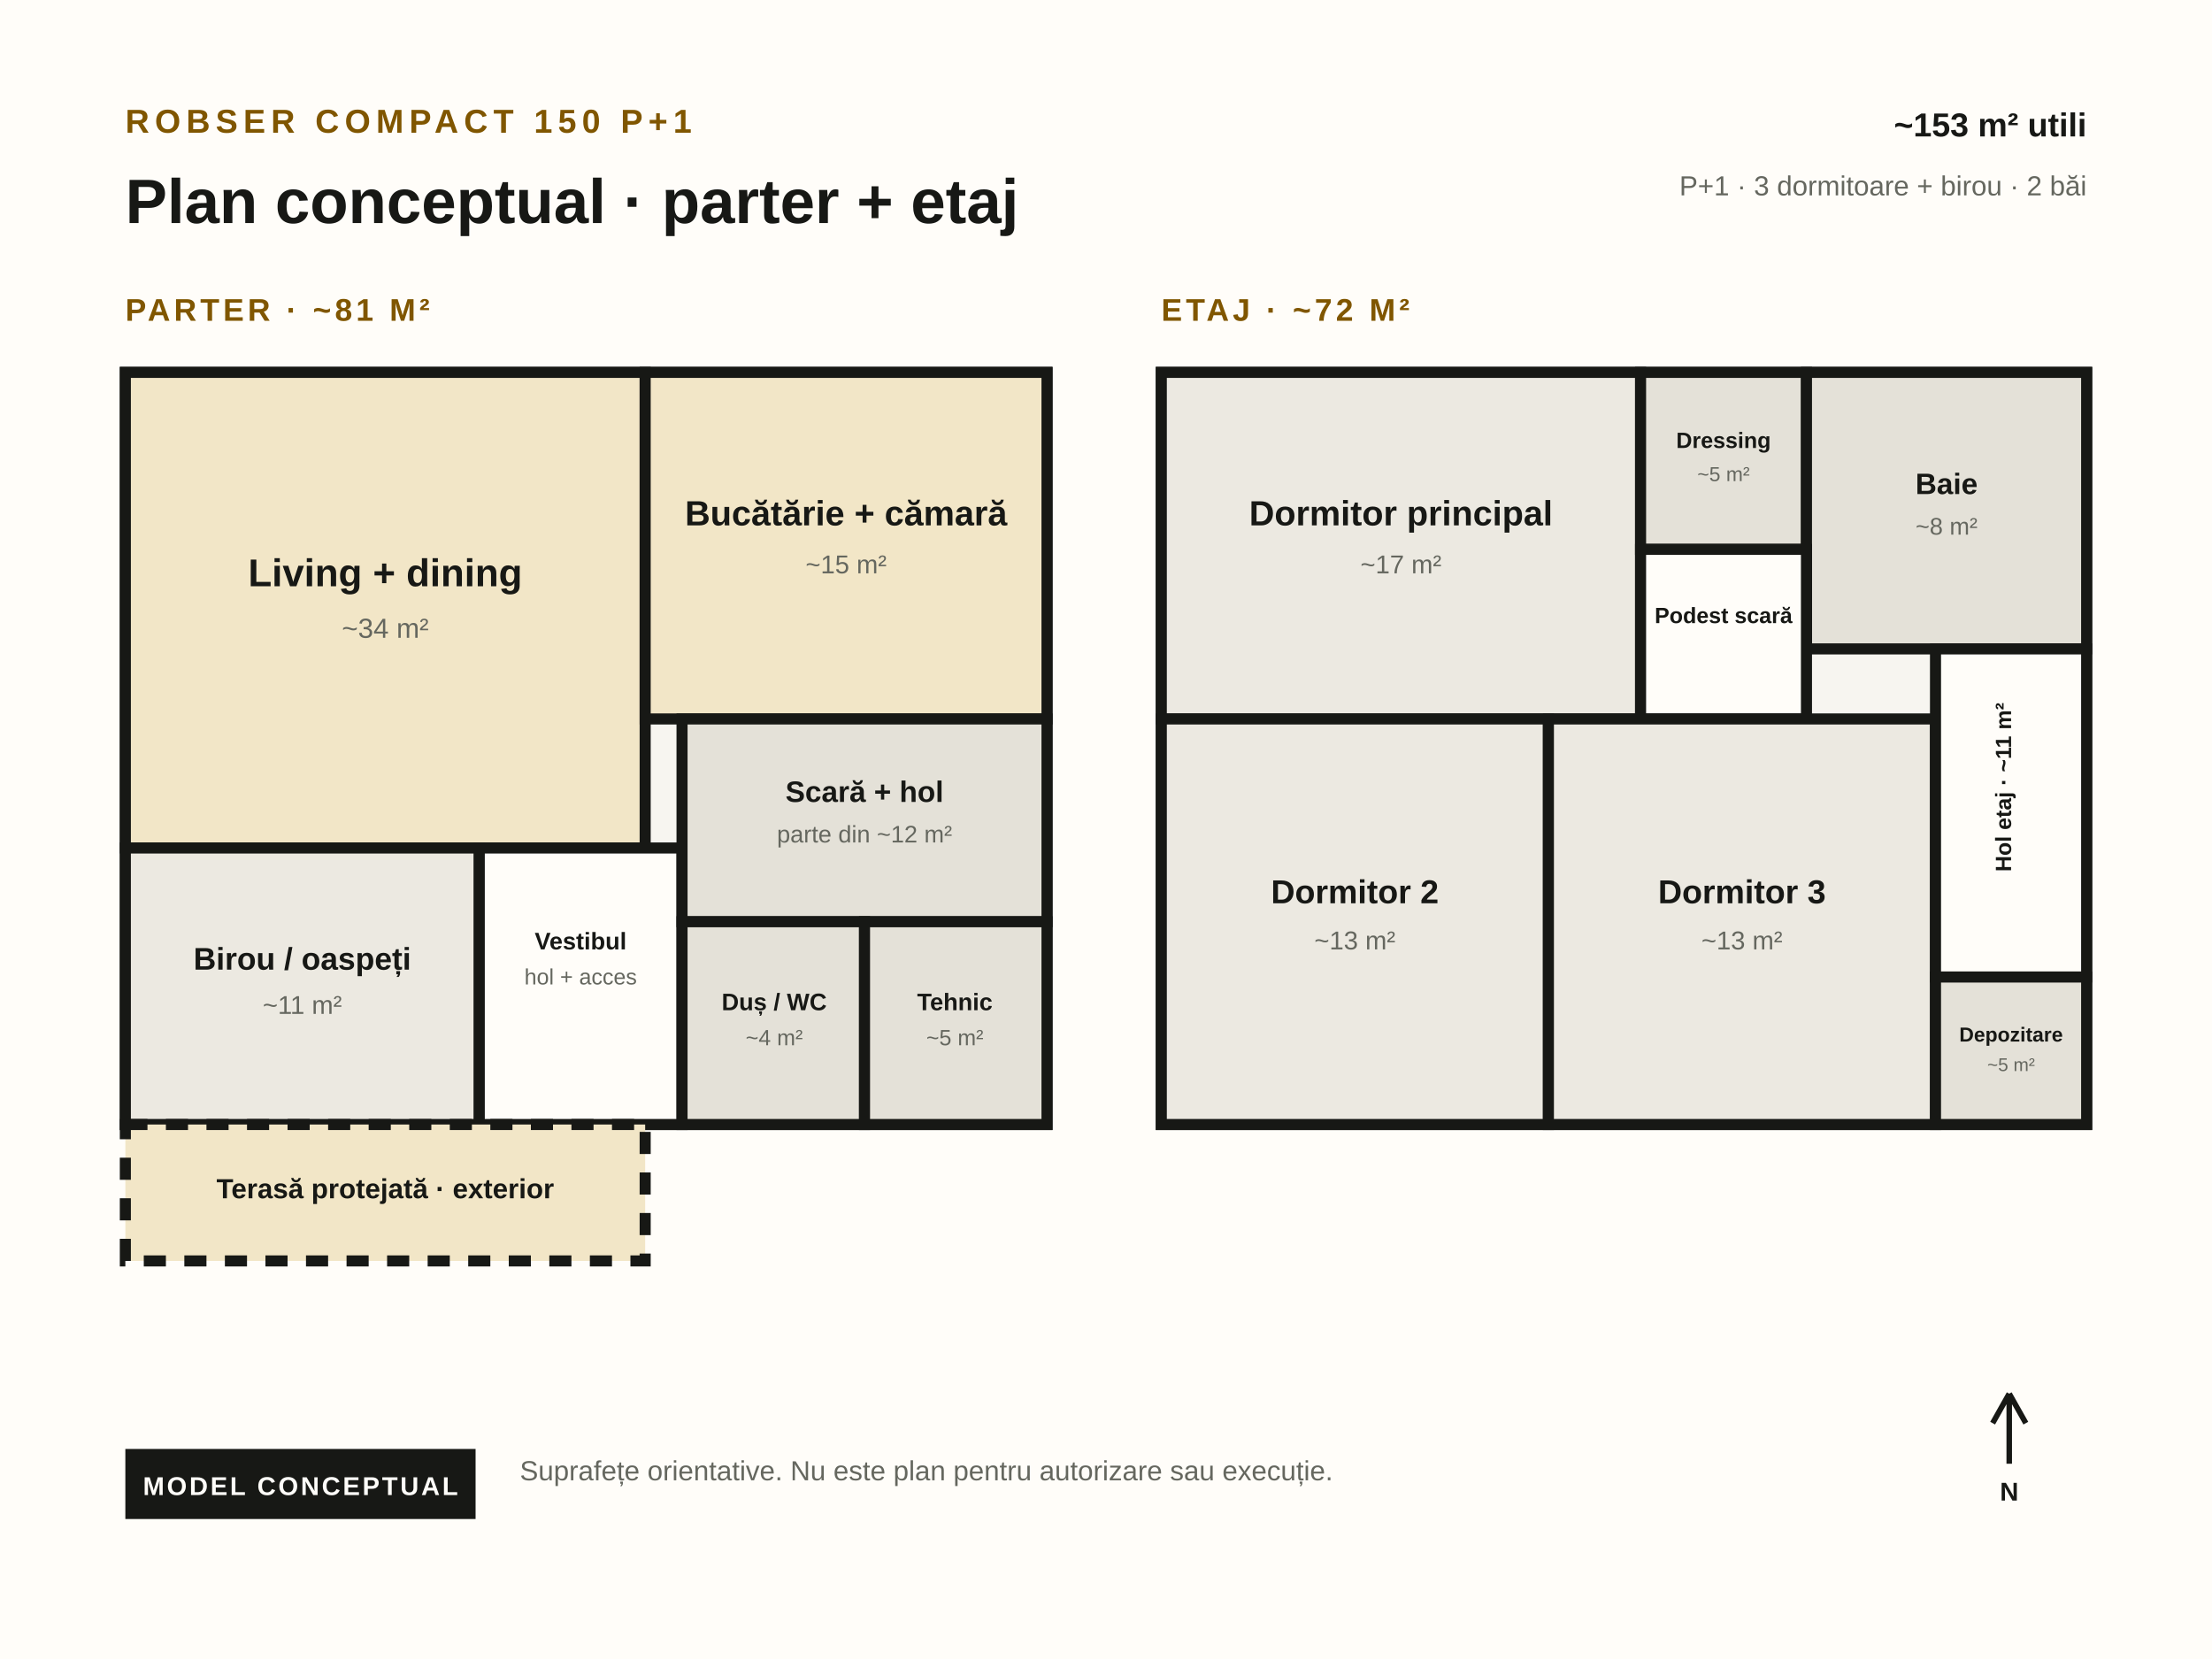
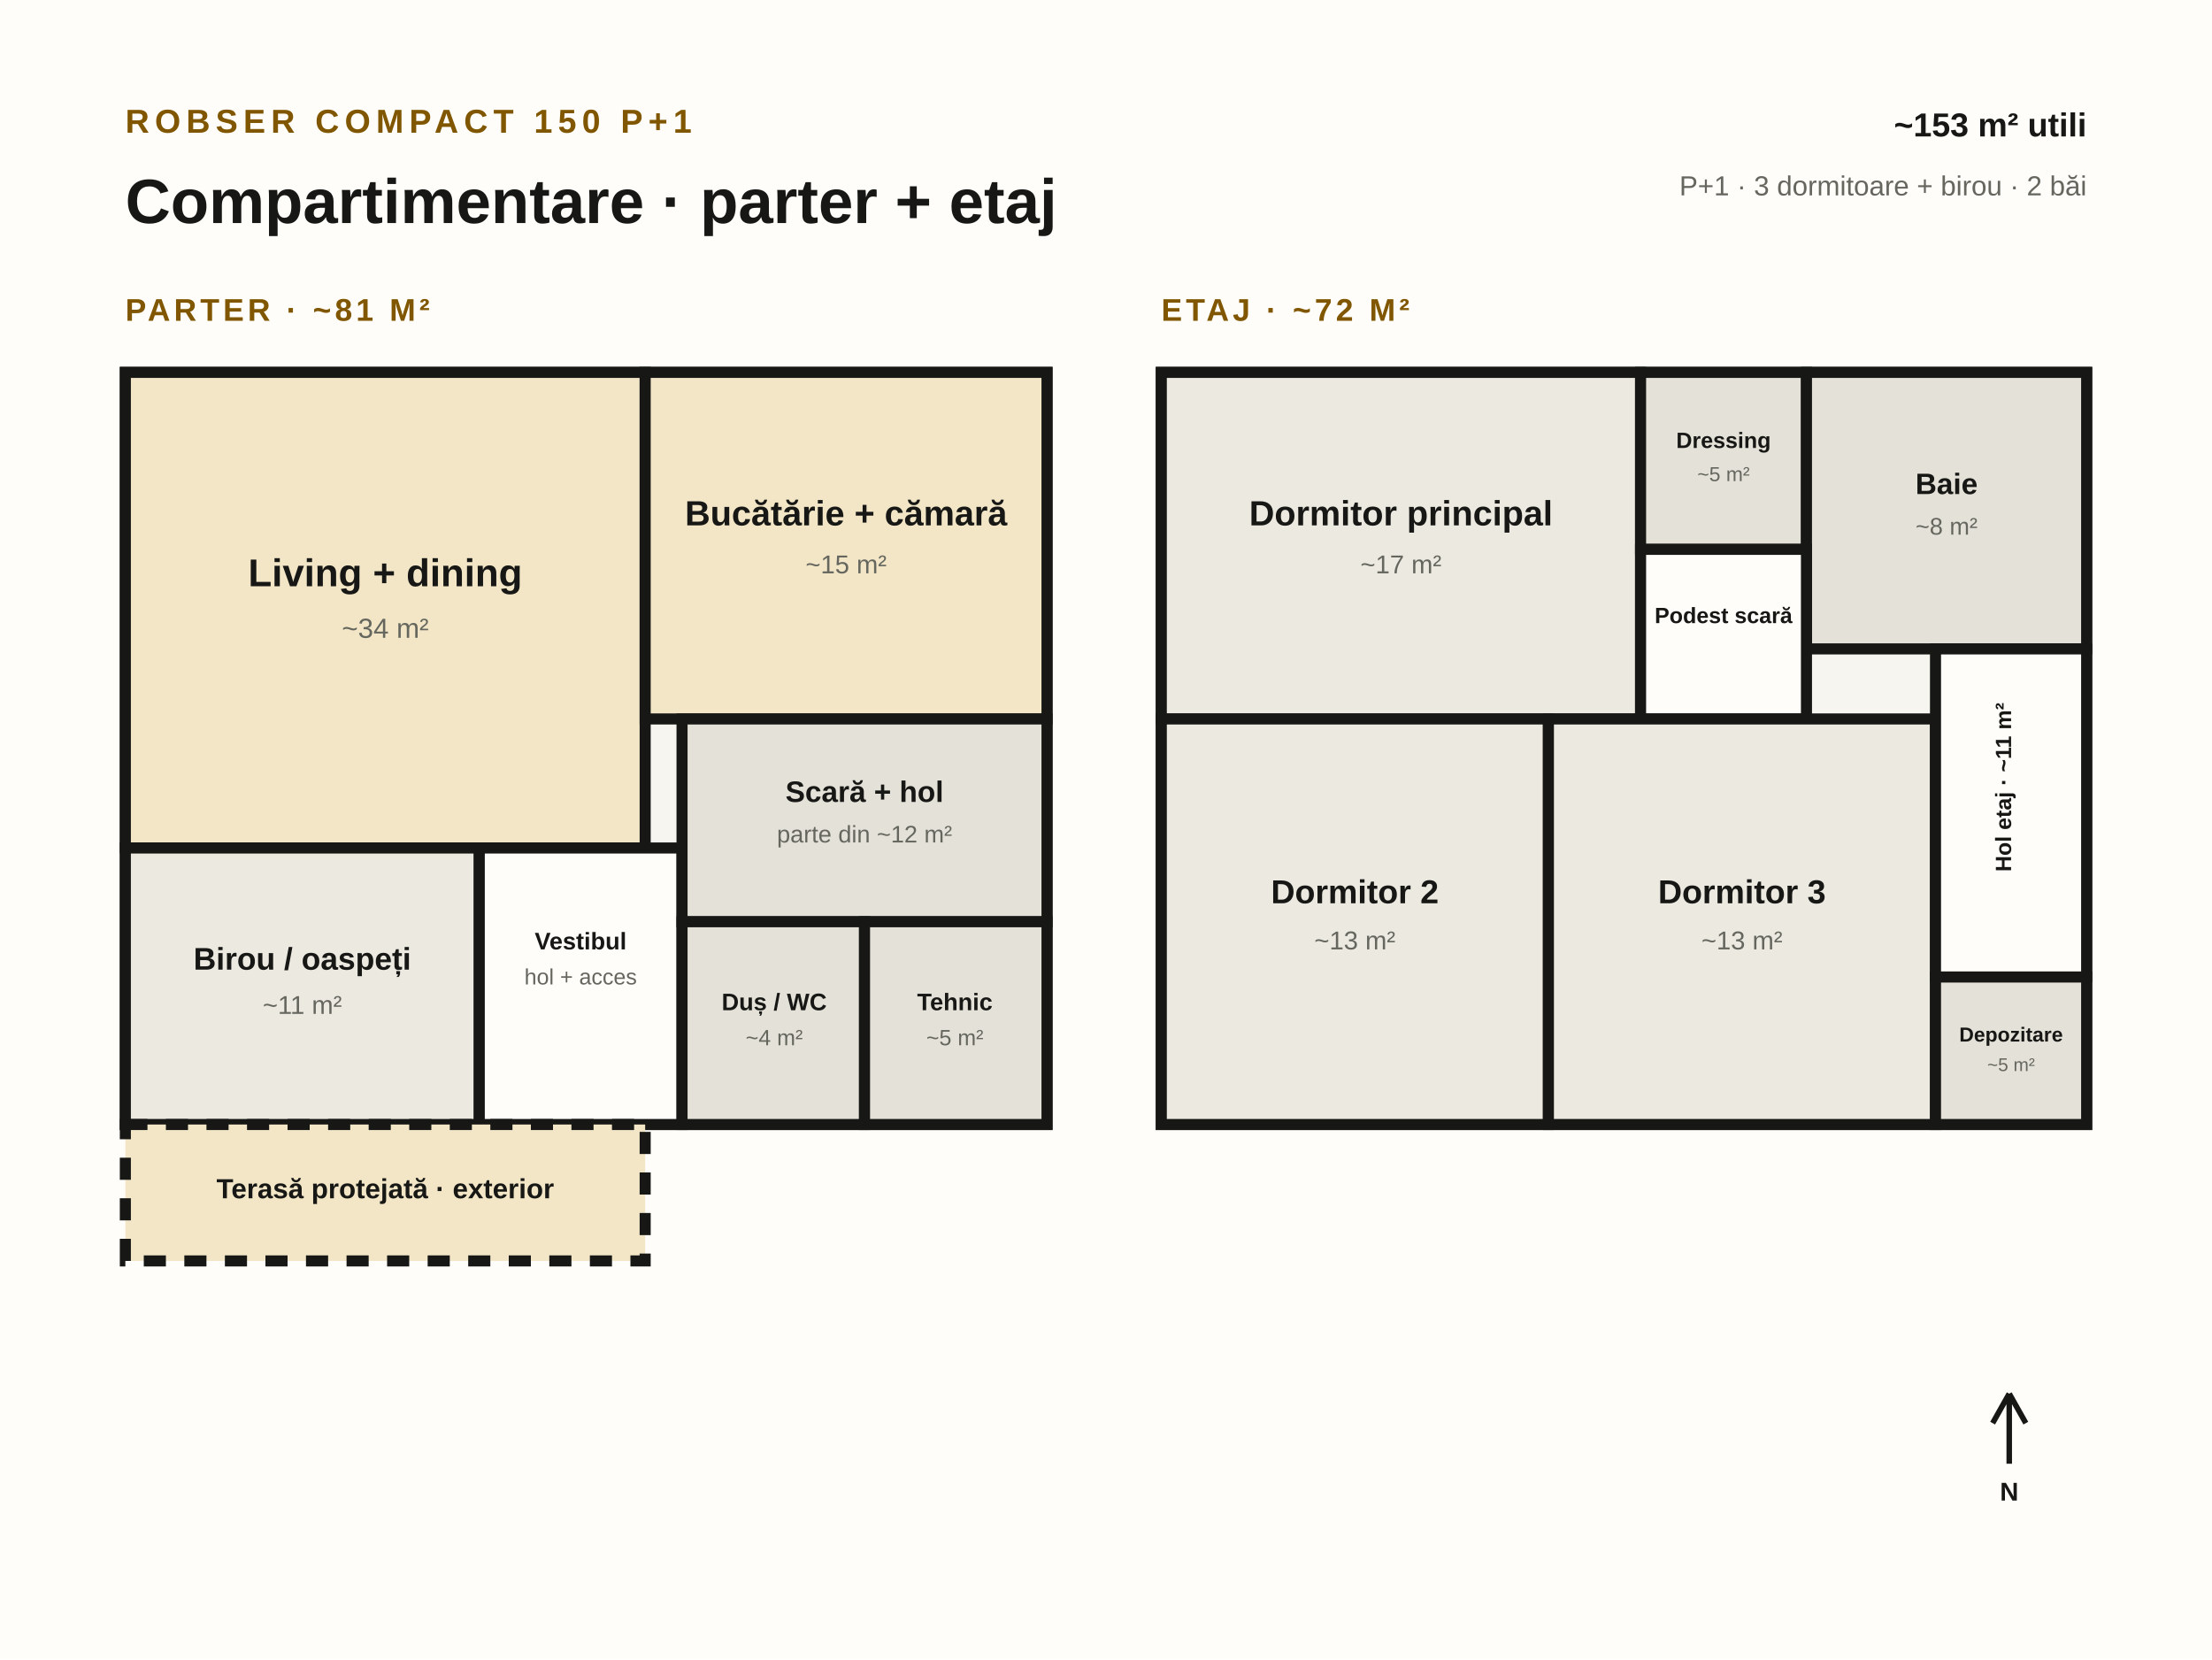
<svg xmlns="http://www.w3.org/2000/svg" width="1200" height="900" viewBox="0 0 1200 900" role="img" aria-labelledby="title desc">
  <rect width="1200" height="900" fill="#fffdf9" />
  <g font-family="Arial, Helvetica, sans-serif" fill="#171815">
    <text x="68" y="72" font-size="18" font-weight="700" letter-spacing="3" fill="#805600">ROBSER COMPACT 150 P+1</text>
-     <text x="68" y="121" font-size="34" font-weight="700">Plan conceptual · parter + etaj</text>
+     <text x="68" y="121" font-size="34" font-weight="700">Compartimentare · parter + etaj</text>
    <text x="1132" y="74" font-size="18" font-weight="700" text-anchor="end">~153 m² utili</text>
    <text x="1132" y="106" font-size="15" text-anchor="end" fill="#65675f">P+1 · 3 dormitoare + birou · 2 băi</text>
    <text x="68" y="174" font-size="17" font-weight="700" letter-spacing="2" fill="#805600">PARTER · ~81 M²</text>
    <text x="630" y="174" font-size="17" font-weight="700" letter-spacing="2" fill="#805600">ETAJ · ~72 M²</text>
  </g>
  <g stroke="#171815" stroke-width="6" stroke-linejoin="miter">
    <rect x="68" y="202" width="500" height="408" fill="#f7f5f0" />
    <rect x="68" y="202" width="282" height="258" fill="#f2e6c7" />
    <rect x="350" y="202" width="218" height="188" fill="#f2e6c7" />
    <rect x="68" y="460" width="192" height="150" fill="#ece9e1" />
    <rect x="260" y="460" width="110" height="150" fill="#fffdf9" />
    <rect x="370" y="390" width="198" height="110" fill="#e4e1d8" />
    <rect x="370" y="500" width="99" height="110" fill="#e4e1d8" />
    <rect x="469" y="500" width="99" height="110" fill="#e4e1d8" />
    <rect x="68" y="610" width="282" height="74" fill="#f2e6c7" stroke-dasharray="12 10" />
    <rect x="630" y="202" width="502" height="408" fill="#f7f5f0" />
    <rect x="630" y="202" width="260" height="188" fill="#ece9e1" />
    <rect x="890" y="202" width="90" height="96" fill="#e4e1d8" />
    <rect x="980" y="202" width="152" height="150" fill="#e4e1d8" />
    <rect x="890" y="298" width="90" height="92" fill="#fffdf9" />
    <rect x="630" y="390" width="210" height="220" fill="#ece9e1" />
    <rect x="840" y="390" width="210" height="220" fill="#ece9e1" />
    <rect x="1050" y="352" width="82" height="178" fill="#fffdf9" />
    <rect x="1050" y="530" width="82" height="80" fill="#e4e1d8" />
  </g>
  <g font-family="Arial, Helvetica, sans-serif" text-anchor="middle" fill="#171815">
    <g transform="translate(209 318)">
      <text font-size="21" font-weight="700">Living + dining</text>
      <text y="28" font-size="15" fill="#65675f">~34 m²</text>
    </g>
    <g transform="translate(459 285)">
      <text font-size="19" font-weight="700">Bucătărie + cămară</text>
      <text y="26" font-size="14" fill="#65675f">~15 m²</text>
    </g>
    <g transform="translate(164 526)">
      <text font-size="17" font-weight="700">Birou / oaspeți</text>
      <text y="24" font-size="14" fill="#65675f">~11 m²</text>
    </g>
    <g transform="translate(315 515)">
      <text font-size="13" font-weight="700">Vestibul</text>
      <text y="19" font-size="12" fill="#65675f">hol + acces</text>
    </g>
    <g transform="translate(469 435)">
      <text font-size="16" font-weight="700">Scară + hol</text>
      <text y="22" font-size="13" fill="#65675f">parte din ~12 m²</text>
    </g>
    <g transform="translate(420 548)">
      <text font-size="13" font-weight="700">Duș / WC</text>
      <text y="19" font-size="12" fill="#65675f">~4 m²</text>
    </g>
    <g transform="translate(518 548)">
      <text font-size="13" font-weight="700">Tehnic</text>
      <text y="19" font-size="12" fill="#65675f">~5 m²</text>
    </g>
    <g transform="translate(209 650)">
      <text font-size="15" font-weight="700">Terasă protejată · exterior</text>
    </g>
    <g transform="translate(760 285)">
      <text font-size="19" font-weight="700">Dormitor principal</text>
      <text y="26" font-size="14" fill="#65675f">~17 m²</text>
    </g>
    <g transform="translate(935 243)">
      <text font-size="12" font-weight="700">Dressing</text>
      <text y="18" font-size="11" fill="#65675f">~5 m²</text>
    </g>
    <g transform="translate(1056 268)">
      <text font-size="16" font-weight="700">Baie</text>
      <text y="22" font-size="13" fill="#65675f">~8 m²</text>
    </g>
    <g transform="translate(935 338)">
      <text font-size="12" font-weight="700">Podest scară</text>
    </g>
    <g transform="translate(735 490)">
      <text font-size="18" font-weight="700">Dormitor 2</text>
      <text y="25" font-size="14" fill="#65675f">~13 m²</text>
    </g>
    <g transform="translate(945 490)">
      <text font-size="18" font-weight="700">Dormitor 3</text>
      <text y="25" font-size="14" fill="#65675f">~13 m²</text>
    </g>
    <g transform="translate(1091 427)">
      <text font-size="12" font-weight="700" transform="rotate(-90)">Hol etaj · ~11 m²</text>
    </g>
    <g transform="translate(1091 565)">
      <text font-size="11" font-weight="700">Depozitare</text>
      <text y="16" font-size="10" fill="#65675f">~5 m²</text>
    </g>
  </g>
  <g font-family="Arial, Helvetica, sans-serif">
-     <g transform="translate(68 786)">
-       <rect width="190" height="38" fill="#171815" />
-       <text x="95" y="25" fill="#fffdf9" font-size="14" font-weight="700" text-anchor="middle" letter-spacing="1.3">MODEL CONCEPTUAL</text>
-     </g>
-     <text x="282" y="803" fill="#65675f" font-size="15">Suprafețe orientative. Nu este plan pentru autorizare sau execuție.</text>
    <g transform="translate(1090 756)" fill="#171815" text-anchor="middle">
      <path d="M0 38V0M0 0L-9 16M0 0L9 16" stroke="#171815" stroke-width="3" fill="none" />
      <text y="58" font-size="14" font-weight="700">N</text>
    </g>
  </g>
</svg>
